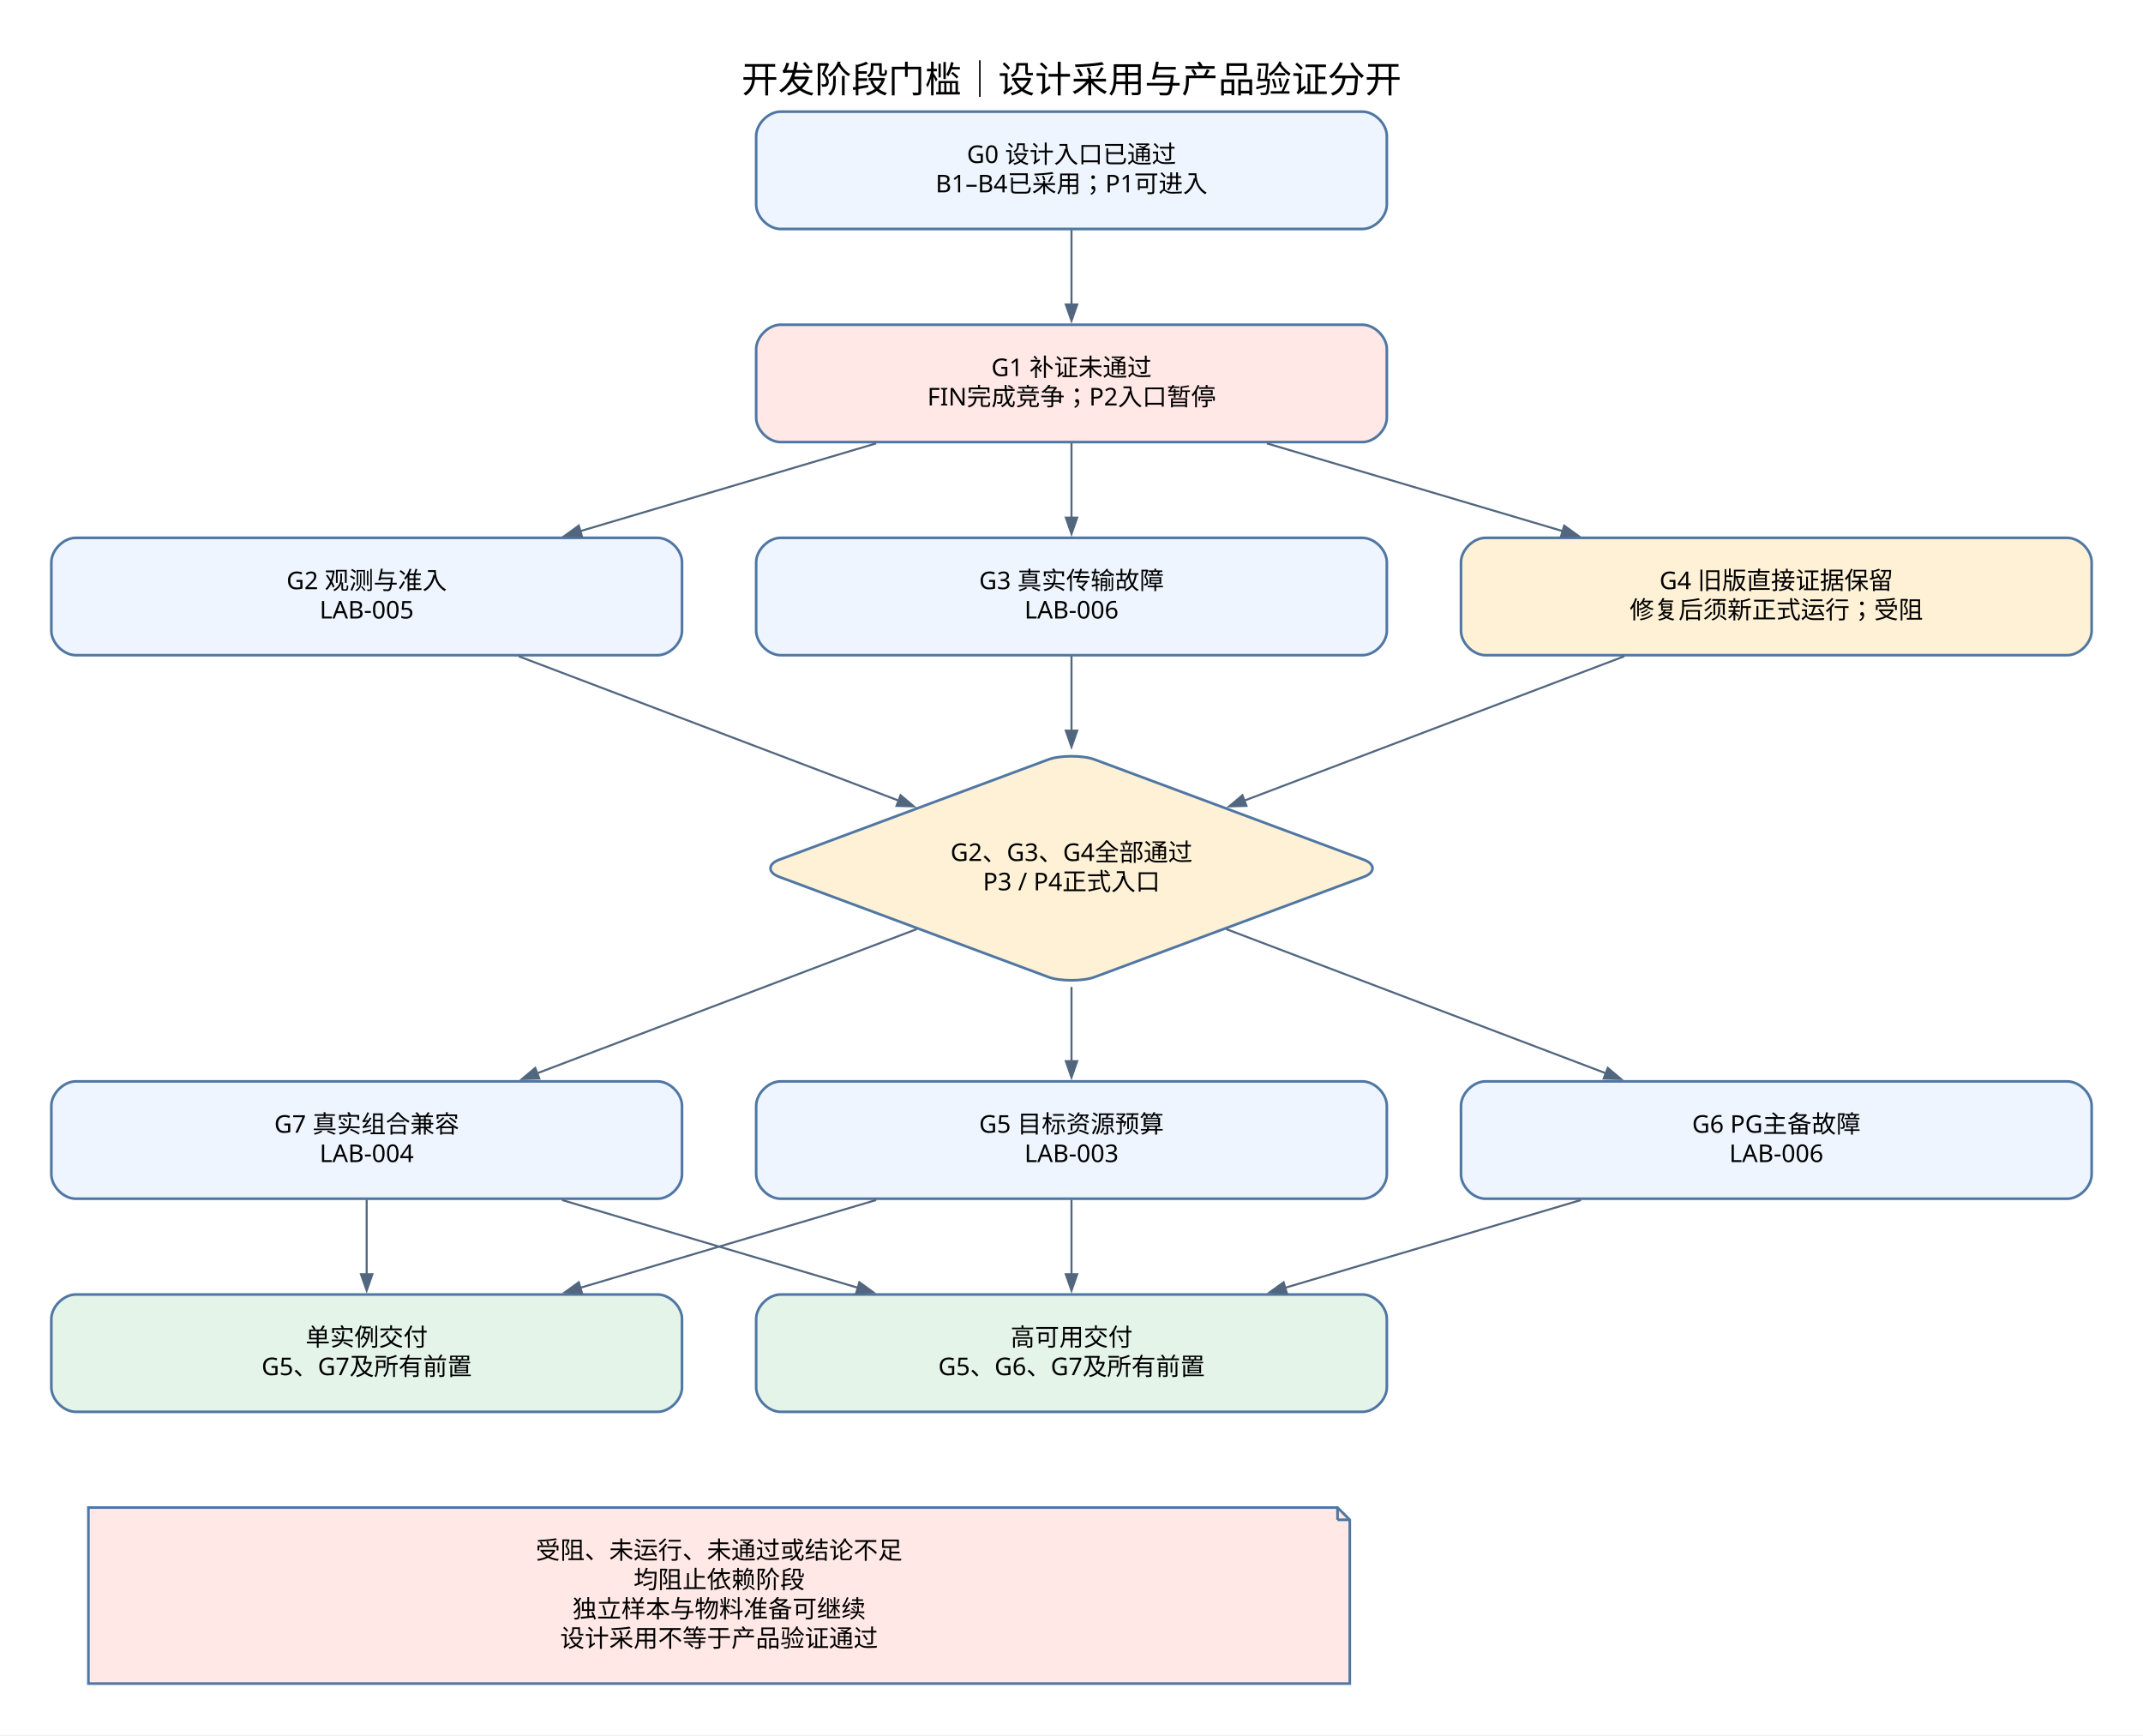
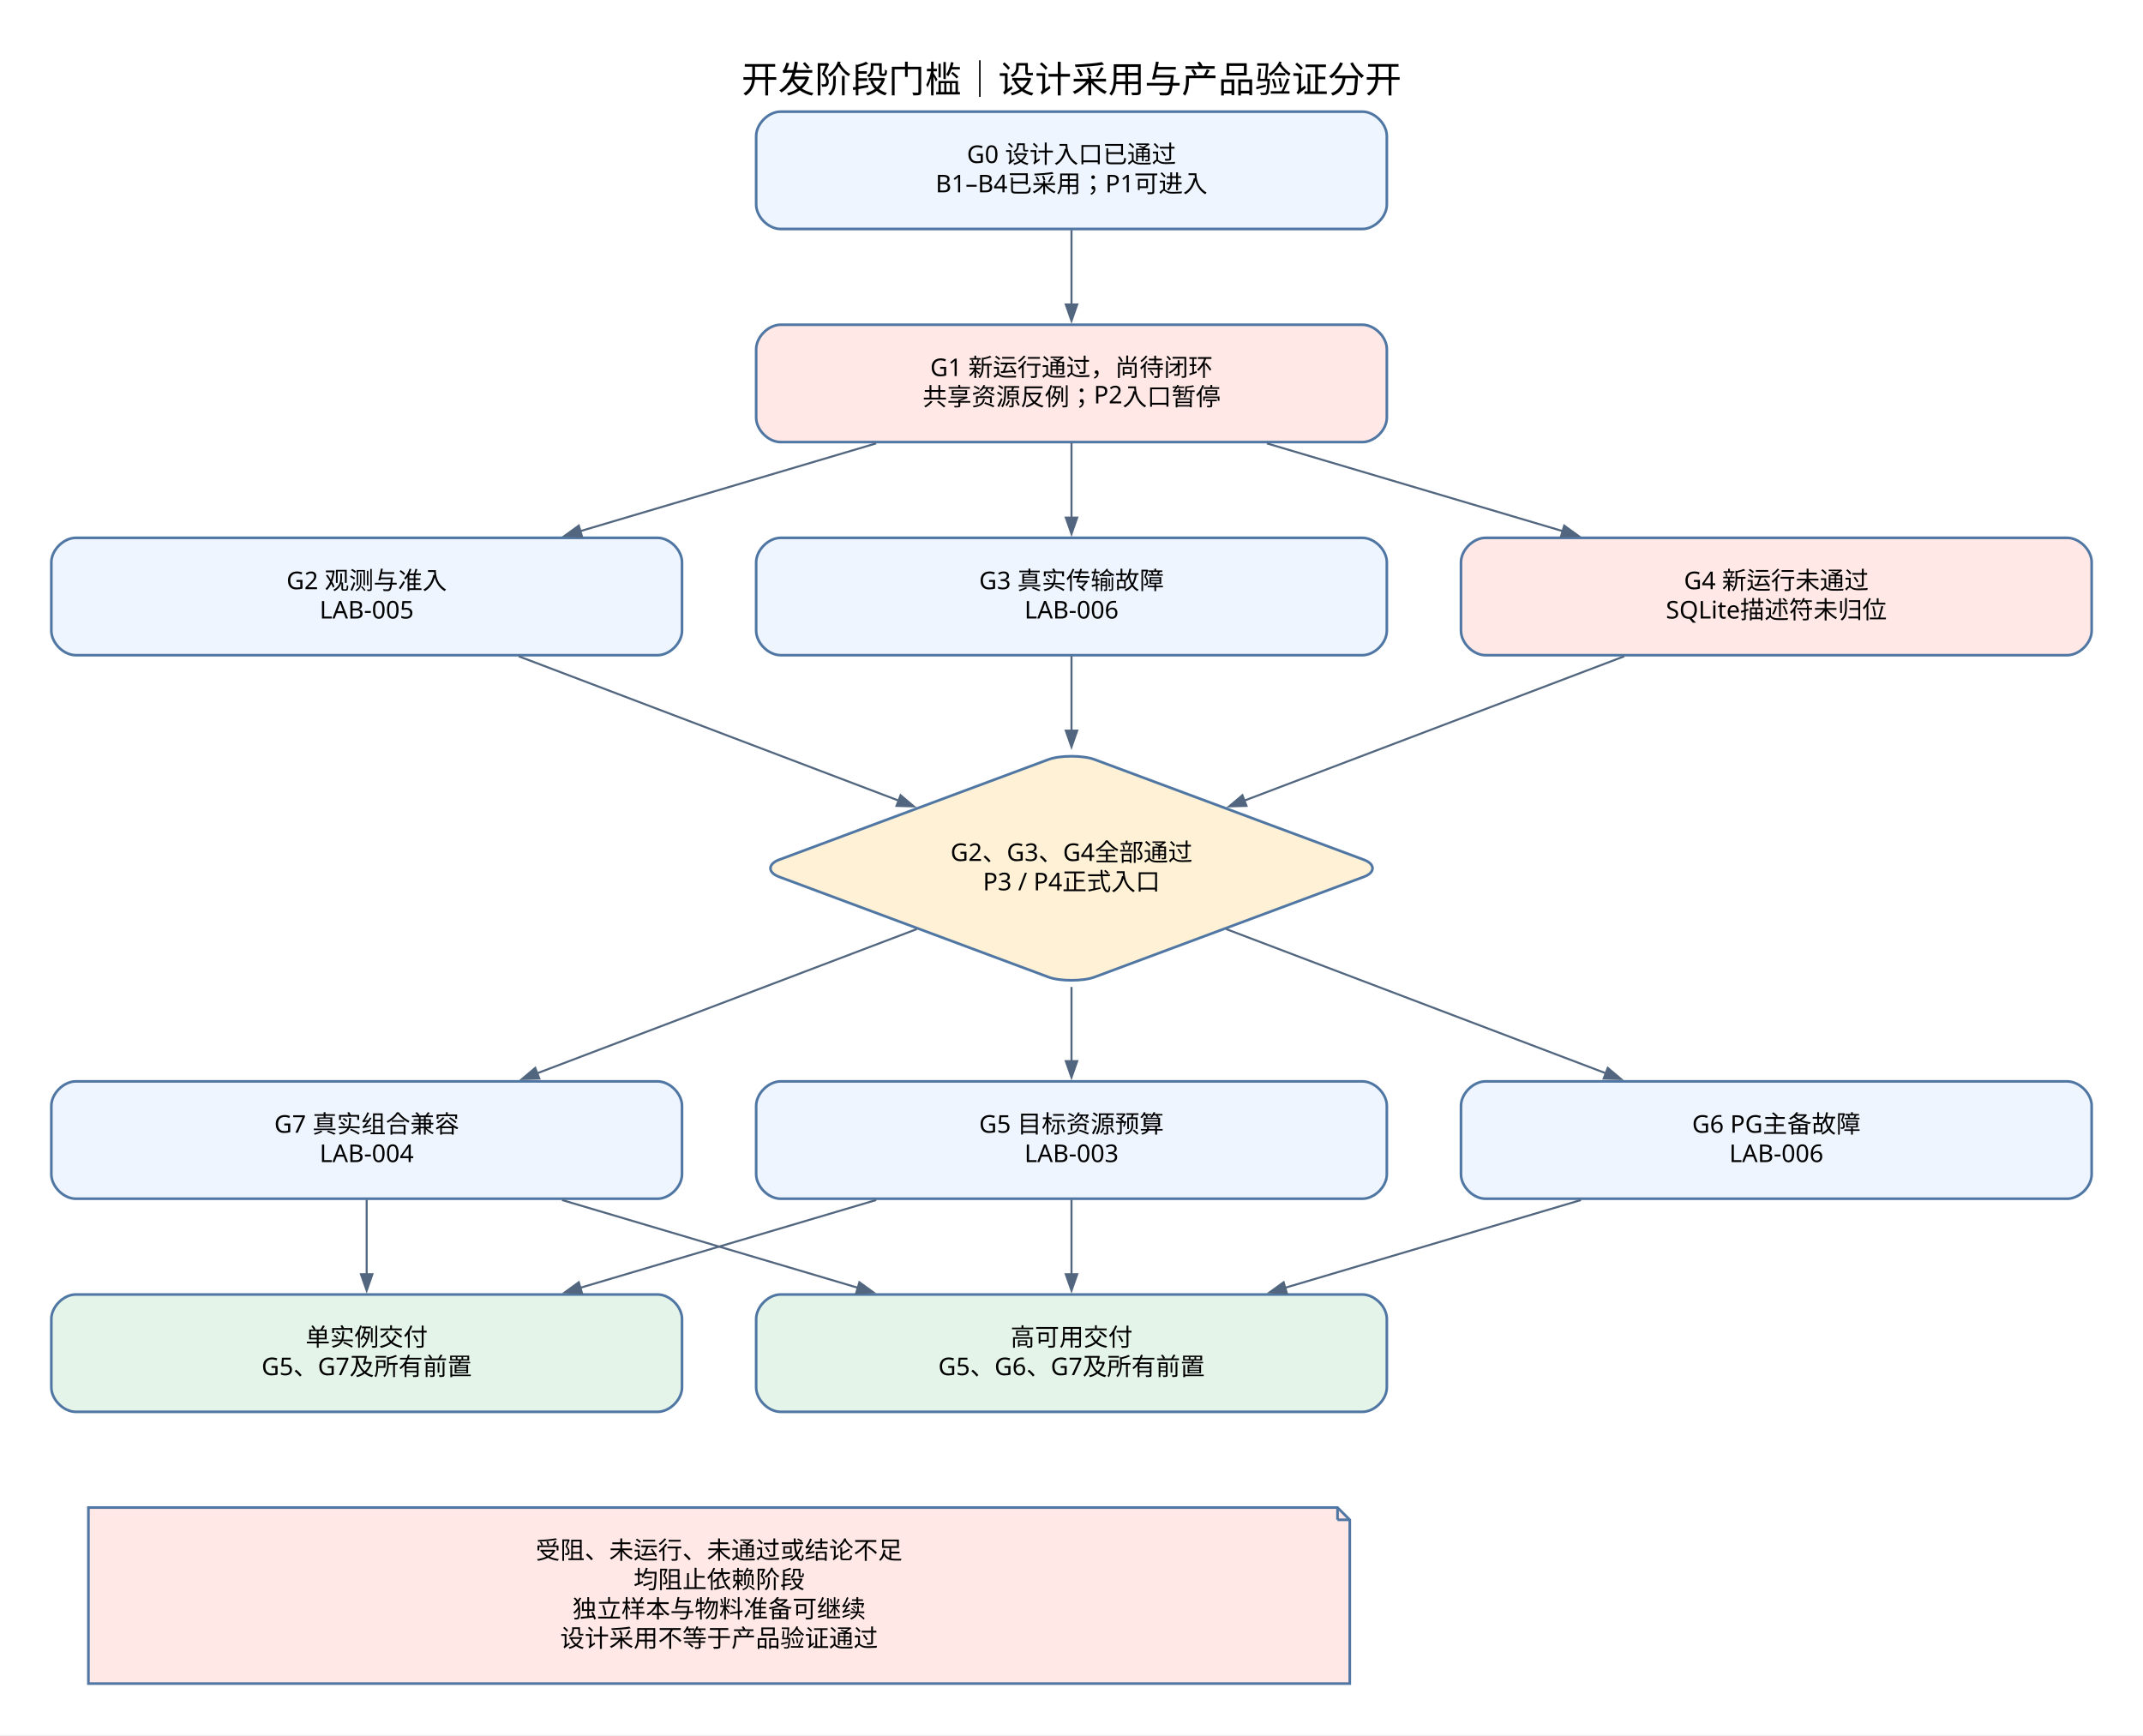
<svg xmlns="http://www.w3.org/2000/svg" width="1052pt" height="852pt" viewBox="0.00 0.00 1052.00 852.00">
  <g id="graph0" class="graph" transform="scale(1 1) rotate(0) translate(25.2 826.4)">
    <polygon fill="white" stroke="none" points="-25.2,25.2 -25.2,-826.4 1026.8,-826.4 1026.8,25.2 -25.2,25.2" />
    <text xml:space="preserve" text-anchor="middle" x="500.8" y="-781" font-family="Noto Sans SC" font-size="18.00">开发阶段门槛｜设计采用与产品验证分开</text>
    <g id="node1" class="node">
      <path fill="#eef5ff" stroke="#5077a3" stroke-width="1.3" d="M643.6,-771.6C643.6,-771.6 358,-771.6 358,-771.6 352,-771.6 346,-765.6 346,-759.6 346,-759.6 346,-726 346,-726 346,-720 352,-714 358,-714 358,-714 643.6,-714 643.6,-714 649.6,-714 655.6,-720 655.6,-726 655.6,-726 655.6,-759.6 655.6,-759.6 655.6,-765.6 649.6,-771.6 643.6,-771.6" />
      <text xml:space="preserve" text-anchor="middle" x="500.8" y="-746.4" font-family="Noto Sans SC" font-size="12.00">G0 设计入口已通过</text>
      <text xml:space="preserve" text-anchor="middle" x="500.8" y="-732" font-family="Noto Sans SC" font-size="12.00">B1–B4已采用；P1可进入</text>
    </g>
    <g id="node2" class="node">
      <path fill="#ffe8e5" stroke="#5077a3" stroke-width="1.3" d="M643.6,-667C643.6,-667 358,-667 358,-667 352,-667 346,-661 346,-655 346,-655 346,-621.4 346,-621.4 346,-615.4 352,-609.4 358,-609.4 358,-609.4 643.6,-609.4 643.6,-609.4 649.6,-609.4 655.6,-615.4 655.6,-621.4 655.6,-621.4 655.6,-655 655.6,-655 655.6,-661 649.6,-667 643.6,-667" />
-       <text xml:space="preserve" text-anchor="middle" x="500.8" y="-641.8" font-family="Noto Sans SC" font-size="12.00">G1 补证未通过</text>
-       <text xml:space="preserve" text-anchor="middle" x="500.8" y="-627.4" font-family="Noto Sans SC" font-size="12.00">FIN完成竞争；P2入口暂停</text>
+       <text xml:space="preserve" text-anchor="middle" x="500.8" y="-641.8" font-family="Noto Sans SC" font-size="12.00">G1 新运行通过，尚待闭环</text>
+       <text xml:space="preserve" text-anchor="middle" x="500.8" y="-627.4" font-family="Noto Sans SC" font-size="12.00">共享资源反例；P2入口暂停</text>
    </g>
    <g id="edge1" class="edge">
      <path fill="none" stroke="#52677f" d="M500.8,-713.49C500.8,-702.17 500.8,-688.95 500.8,-676.84" />
      <polygon fill="#52677f" stroke="#52677f" points="503.6,-676.93 500.8,-668.93 498,-676.93 503.6,-676.93" />
    </g>
    <g id="node3" class="node">
      <path fill="#eef5ff" stroke="#5077a3" stroke-width="1.3" d="M297.6,-562.4C297.6,-562.4 12,-562.4 12,-562.4 6,-562.4 0,-556.4 0,-550.4 0,-550.4 0,-516.8 0,-516.8 0,-510.8 6,-504.8 12,-504.8 12,-504.8 297.6,-504.8 297.6,-504.8 303.6,-504.8 309.6,-510.8 309.6,-516.8 309.6,-516.8 309.6,-550.4 309.6,-550.4 309.6,-556.4 303.6,-562.4 297.6,-562.4" />
      <text xml:space="preserve" text-anchor="middle" x="154.8" y="-537.2" font-family="Noto Sans SC" font-size="12.00">G2 观测与准入</text>
      <text xml:space="preserve" text-anchor="middle" x="154.8" y="-522.8" font-family="Noto Sans SC" font-size="12.00">LAB-005</text>
    </g>
    <g id="edge2" class="edge">
      <path fill="none" stroke="#52677f" d="M404.88,-608.76C359.69,-595.36 305.69,-579.34 259.45,-565.63" />
      <polygon fill="#52677f" stroke="#52677f" points="260.52,-563.03 252.06,-563.44 258.93,-568.4 260.52,-563.03" />
    </g>
    <g id="node4" class="node">
      <path fill="#eef5ff" stroke="#5077a3" stroke-width="1.3" d="M643.6,-562.4C643.6,-562.4 358,-562.4 358,-562.4 352,-562.4 346,-556.4 346,-550.4 346,-550.4 346,-516.8 346,-516.8 346,-510.8 352,-504.8 358,-504.8 358,-504.8 643.6,-504.8 643.6,-504.8 649.6,-504.8 655.6,-510.8 655.6,-516.8 655.6,-516.8 655.6,-550.4 655.6,-550.4 655.6,-556.4 649.6,-562.4 643.6,-562.4" />
      <text xml:space="preserve" text-anchor="middle" x="500.8" y="-537.2" font-family="Noto Sans SC" font-size="12.00">G3 真实传输故障</text>
      <text xml:space="preserve" text-anchor="middle" x="500.8" y="-522.8" font-family="Noto Sans SC" font-size="12.00">LAB-006</text>
    </g>
    <g id="edge3" class="edge">
      <path fill="none" stroke="#52677f" d="M500.8,-608.89C500.8,-597.57 500.8,-584.35 500.8,-572.24" />
      <polygon fill="#52677f" stroke="#52677f" points="503.6,-572.33 500.8,-564.33 498,-572.33 503.6,-572.33" />
    </g>
    <g id="node5" class="node">
-       <path fill="#fff1d6" stroke="#5077a3" stroke-width="1.3" d="M989.6,-562.4C989.6,-562.4 704,-562.4 704,-562.4 698,-562.4 692,-556.4 692,-550.4 692,-550.4 692,-516.8 692,-516.8 692,-510.8 698,-504.8 704,-504.8 704,-504.8 989.6,-504.8 989.6,-504.8 995.6,-504.8 1001.6,-510.8 1001.6,-516.8 1001.6,-516.8 1001.6,-550.4 1001.6,-550.4 1001.6,-556.4 995.6,-562.4 989.6,-562.4" />
-       <text xml:space="preserve" text-anchor="middle" x="846.8" y="-537.2" font-family="Noto Sans SC" font-size="12.00">G4 旧版直接证据保留</text>
-       <text xml:space="preserve" text-anchor="middle" x="846.8" y="-522.8" font-family="Noto Sans SC" font-size="12.00">修复后须新正式运行；受阻</text>
+       <path fill="#ffe8e5" stroke="#5077a3" stroke-width="1.3" d="M989.6,-562.4C989.6,-562.4 704,-562.4 704,-562.4 698,-562.4 692,-556.4 692,-550.4 692,-550.4 692,-516.8 692,-516.8 692,-510.8 698,-504.8 704,-504.8 704,-504.8 989.6,-504.8 989.6,-504.8 995.6,-504.8 1001.6,-510.8 1001.6,-516.8 1001.6,-516.8 1001.6,-550.4 1001.6,-550.4 1001.6,-556.4 995.6,-562.4 989.6,-562.4" />
+       <text xml:space="preserve" text-anchor="middle" x="846.8" y="-537.2" font-family="Noto Sans SC" font-size="12.00">G4 新运行未通过</text>
+       <text xml:space="preserve" text-anchor="middle" x="846.8" y="-522.8" font-family="Noto Sans SC" font-size="12.00">SQLite描述符未归位</text>
    </g>
    <g id="edge4" class="edge">
      <path fill="none" stroke="#52677f" d="M596.72,-608.76C641.91,-595.36 695.91,-579.34 742.15,-565.63" />
      <polygon fill="#52677f" stroke="#52677f" points="742.67,-568.4 749.54,-563.44 741.08,-563.03 742.67,-568.4" />
    </g>
    <g id="node6" class="node">
      <path fill="#fff1d6" stroke="#5077a3" stroke-width="1.3" d="M489.55,-453.62C489.55,-453.62 357.25,-404.38 357.25,-404.38 351.62,-402.29 351.62,-398.11 357.25,-396.02 357.25,-396.02 489.55,-346.78 489.55,-346.78 495.18,-344.69 506.42,-344.69 512.05,-346.78 512.05,-346.78 644.35,-396.02 644.35,-396.02 649.98,-398.11 649.98,-402.29 644.35,-404.38 644.35,-404.38 512.05,-453.62 512.05,-453.62 506.42,-455.71 495.18,-455.71 489.55,-453.62" />
      <text xml:space="preserve" text-anchor="middle" x="500.8" y="-403.8" font-family="Noto Sans SC" font-size="12.00">G2、G3、G4全部通过</text>
      <text xml:space="preserve" text-anchor="middle" x="500.8" y="-389.4" font-family="Noto Sans SC" font-size="12.00">P3 / P4正式入口</text>
    </g>
    <g id="edge5" class="edge">
      <path fill="none" stroke="#52677f" d="M229.45,-504.25C284.34,-483.4 359.02,-455.04 416.14,-433.35" />
      <polygon fill="#52677f" stroke="#52677f" points="416.89,-436.06 423.37,-430.6 414.9,-430.83 416.89,-436.06" />
    </g>
    <g id="edge6" class="edge">
      <path fill="none" stroke="#52677f" d="M500.8,-504.41C500.8,-493.55 500.8,-480.63 500.8,-467.67" />
      <polygon fill="#52677f" stroke="#52677f" points="503.6,-467.77 500.8,-459.77 498,-467.77 503.6,-467.77" />
    </g>
    <g id="edge7" class="edge">
      <path fill="none" stroke="#52677f" d="M772.15,-504.25C717.26,-483.4 642.58,-455.04 585.46,-433.35" />
      <polygon fill="#52677f" stroke="#52677f" points="586.7,-430.83 578.23,-430.6 584.71,-436.06 586.7,-430.83" />
    </g>
    <g id="node7" class="node">
      <path fill="#eef5ff" stroke="#5077a3" stroke-width="1.3" d="M643.6,-295.6C643.6,-295.6 358,-295.6 358,-295.6 352,-295.6 346,-289.6 346,-283.6 346,-283.6 346,-250 346,-250 346,-244 352,-238 358,-238 358,-238 643.6,-238 643.6,-238 649.6,-238 655.6,-244 655.6,-250 655.6,-250 655.6,-283.6 655.6,-283.6 655.6,-289.6 649.6,-295.6 643.6,-295.6" />
      <text xml:space="preserve" text-anchor="middle" x="500.8" y="-270.4" font-family="Noto Sans SC" font-size="12.00">G5 目标资源预算</text>
      <text xml:space="preserve" text-anchor="middle" x="500.8" y="-256" font-family="Noto Sans SC" font-size="12.00">LAB-003</text>
    </g>
    <g id="edge8" class="edge">
      <path fill="none" stroke="#52677f" d="M500.8,-341.95C500.8,-329.52 500.8,-316.68 500.8,-305.26" />
      <polygon fill="#52677f" stroke="#52677f" points="503.6,-305.54 500.8,-297.54 498,-305.54 503.6,-305.54" />
    </g>
    <g id="node8" class="node">
      <path fill="#eef5ff" stroke="#5077a3" stroke-width="1.3" d="M989.6,-295.6C989.6,-295.6 704,-295.6 704,-295.6 698,-295.6 692,-289.6 692,-283.6 692,-283.6 692,-250 692,-250 692,-244 698,-238 704,-238 704,-238 989.6,-238 989.6,-238 995.6,-238 1001.6,-244 1001.6,-250 1001.6,-250 1001.6,-283.6 1001.6,-283.6 1001.6,-289.6 995.6,-295.6 989.6,-295.6" />
      <text xml:space="preserve" text-anchor="middle" x="846.8" y="-270.4" font-family="Noto Sans SC" font-size="12.00">G6 PG主备故障</text>
      <text xml:space="preserve" text-anchor="middle" x="846.8" y="-256" font-family="Noto Sans SC" font-size="12.00">LAB-006</text>
    </g>
    <g id="edge9" class="edge">
      <path fill="none" stroke="#52677f" d="M576.73,-370.36C631.89,-349.42 706.51,-321.08 763.33,-299.5" />
      <polygon fill="#52677f" stroke="#52677f" points="764.04,-302.23 770.52,-296.77 762.05,-296.99 764.04,-302.23" />
    </g>
    <g id="node9" class="node">
      <path fill="#eef5ff" stroke="#5077a3" stroke-width="1.3" d="M297.6,-295.6C297.6,-295.6 12,-295.6 12,-295.6 6,-295.6 0,-289.6 0,-283.6 0,-283.6 0,-250 0,-250 0,-244 6,-238 12,-238 12,-238 297.6,-238 297.6,-238 303.6,-238 309.6,-244 309.6,-250 309.6,-250 309.6,-283.6 309.6,-283.6 309.6,-289.6 303.6,-295.6 297.6,-295.6" />
      <text xml:space="preserve" text-anchor="middle" x="154.8" y="-270.4" font-family="Noto Sans SC" font-size="12.00">G7 真实组合兼容</text>
      <text xml:space="preserve" text-anchor="middle" x="154.8" y="-256" font-family="Noto Sans SC" font-size="12.00">LAB-004</text>
    </g>
    <g id="edge10" class="edge">
      <path fill="none" stroke="#52677f" d="M424.87,-370.36C369.71,-349.42 295.09,-321.08 238.27,-299.5" />
      <polygon fill="#52677f" stroke="#52677f" points="239.55,-296.99 231.08,-296.77 237.56,-302.23 239.55,-296.99" />
    </g>
    <g id="node10" class="node">
      <path fill="#e4f4e9" stroke="#5077a3" stroke-width="1.3" d="M297.6,-191C297.6,-191 12,-191 12,-191 6,-191 0,-185 0,-179 0,-179 0,-145.4 0,-145.4 0,-139.4 6,-133.4 12,-133.4 12,-133.4 297.6,-133.4 297.6,-133.4 303.6,-133.4 309.6,-139.4 309.6,-145.4 309.6,-145.4 309.6,-179 309.6,-179 309.6,-185 303.6,-191 297.6,-191" />
      <text xml:space="preserve" text-anchor="middle" x="154.8" y="-165.8" font-family="Noto Sans SC" font-size="12.00">单实例交付</text>
      <text xml:space="preserve" text-anchor="middle" x="154.8" y="-151.4" font-family="Noto Sans SC" font-size="12.00">G5、G7及所有前置</text>
    </g>
    <g id="edge11" class="edge">
      <path fill="none" stroke="#52677f" d="M404.88,-237.36C359.69,-223.96 305.69,-207.94 259.45,-194.23" />
      <polygon fill="#52677f" stroke="#52677f" points="260.52,-191.63 252.06,-192.04 258.93,-197 260.52,-191.63" />
    </g>
    <g id="node11" class="node">
      <path fill="#e4f4e9" stroke="#5077a3" stroke-width="1.3" d="M643.6,-191C643.6,-191 358,-191 358,-191 352,-191 346,-185 346,-179 346,-179 346,-145.4 346,-145.4 346,-139.4 352,-133.4 358,-133.4 358,-133.4 643.6,-133.4 643.6,-133.4 649.6,-133.4 655.6,-139.4 655.6,-145.4 655.6,-145.4 655.6,-179 655.6,-179 655.6,-185 649.6,-191 643.6,-191" />
      <text xml:space="preserve" text-anchor="middle" x="500.8" y="-165.8" font-family="Noto Sans SC" font-size="12.00">高可用交付</text>
      <text xml:space="preserve" text-anchor="middle" x="500.8" y="-151.4" font-family="Noto Sans SC" font-size="12.00">G5、G6、G7及所有前置</text>
    </g>
    <g id="edge13" class="edge">
      <path fill="none" stroke="#52677f" d="M500.8,-237.49C500.8,-226.17 500.8,-212.95 500.8,-200.84" />
      <polygon fill="#52677f" stroke="#52677f" points="503.6,-200.93 500.8,-192.93 498,-200.93 503.6,-200.93" />
    </g>
    <g id="edge14" class="edge">
      <path fill="none" stroke="#52677f" d="M750.88,-237.36C705.69,-223.96 651.69,-207.94 605.45,-194.23" />
      <polygon fill="#52677f" stroke="#52677f" points="606.52,-191.63 598.06,-192.04 604.93,-197 606.52,-191.63" />
    </g>
    <g id="edge12" class="edge">
      <path fill="none" stroke="#52677f" d="M154.8,-237.49C154.8,-226.17 154.8,-212.95 154.8,-200.84" />
      <polygon fill="#52677f" stroke="#52677f" points="157.6,-200.93 154.8,-192.93 152,-200.93 157.6,-200.93" />
    </g>
    <g id="edge15" class="edge">
      <path fill="none" stroke="#52677f" d="M250.72,-237.36C295.91,-223.96 349.91,-207.94 396.15,-194.23" />
      <polygon fill="#52677f" stroke="#52677f" points="396.67,-197 403.54,-192.04 395.08,-191.63 396.67,-197" />
    </g>
    <g id="node12" class="node">
      <polygon fill="#ffe8e5" stroke="#5077a3" stroke-width="1.3" points="631.4,-86.4 18.2,-86.4 18.2,0 637.4,0 637.4,-80.4 631.4,-86.4" />
      <polyline fill="none" stroke="#5077a3" stroke-width="1.3" points="631.4,-86.4 631.4,-80.4" />
      <polyline fill="none" stroke="#5077a3" stroke-width="1.3" points="637.4,-80.4 631.4,-80.4" />
      <text xml:space="preserve" text-anchor="middle" x="327.8" y="-61.2" font-family="Noto Sans SC" font-size="12.00">受阻、未运行、未通过或结论不足</text>
      <text xml:space="preserve" text-anchor="middle" x="327.8" y="-46.8" font-family="Noto Sans SC" font-size="12.00">均阻止依赖阶段</text>
      <text xml:space="preserve" text-anchor="middle" x="327.8" y="-32.4" font-family="Noto Sans SC" font-size="12.00">独立样本与物料准备可继续</text>
      <text xml:space="preserve" text-anchor="middle" x="327.8" y="-18" font-family="Noto Sans SC" font-size="12.00">设计采用不等于产品验证通过</text>
    </g>
  </g>
</svg>
